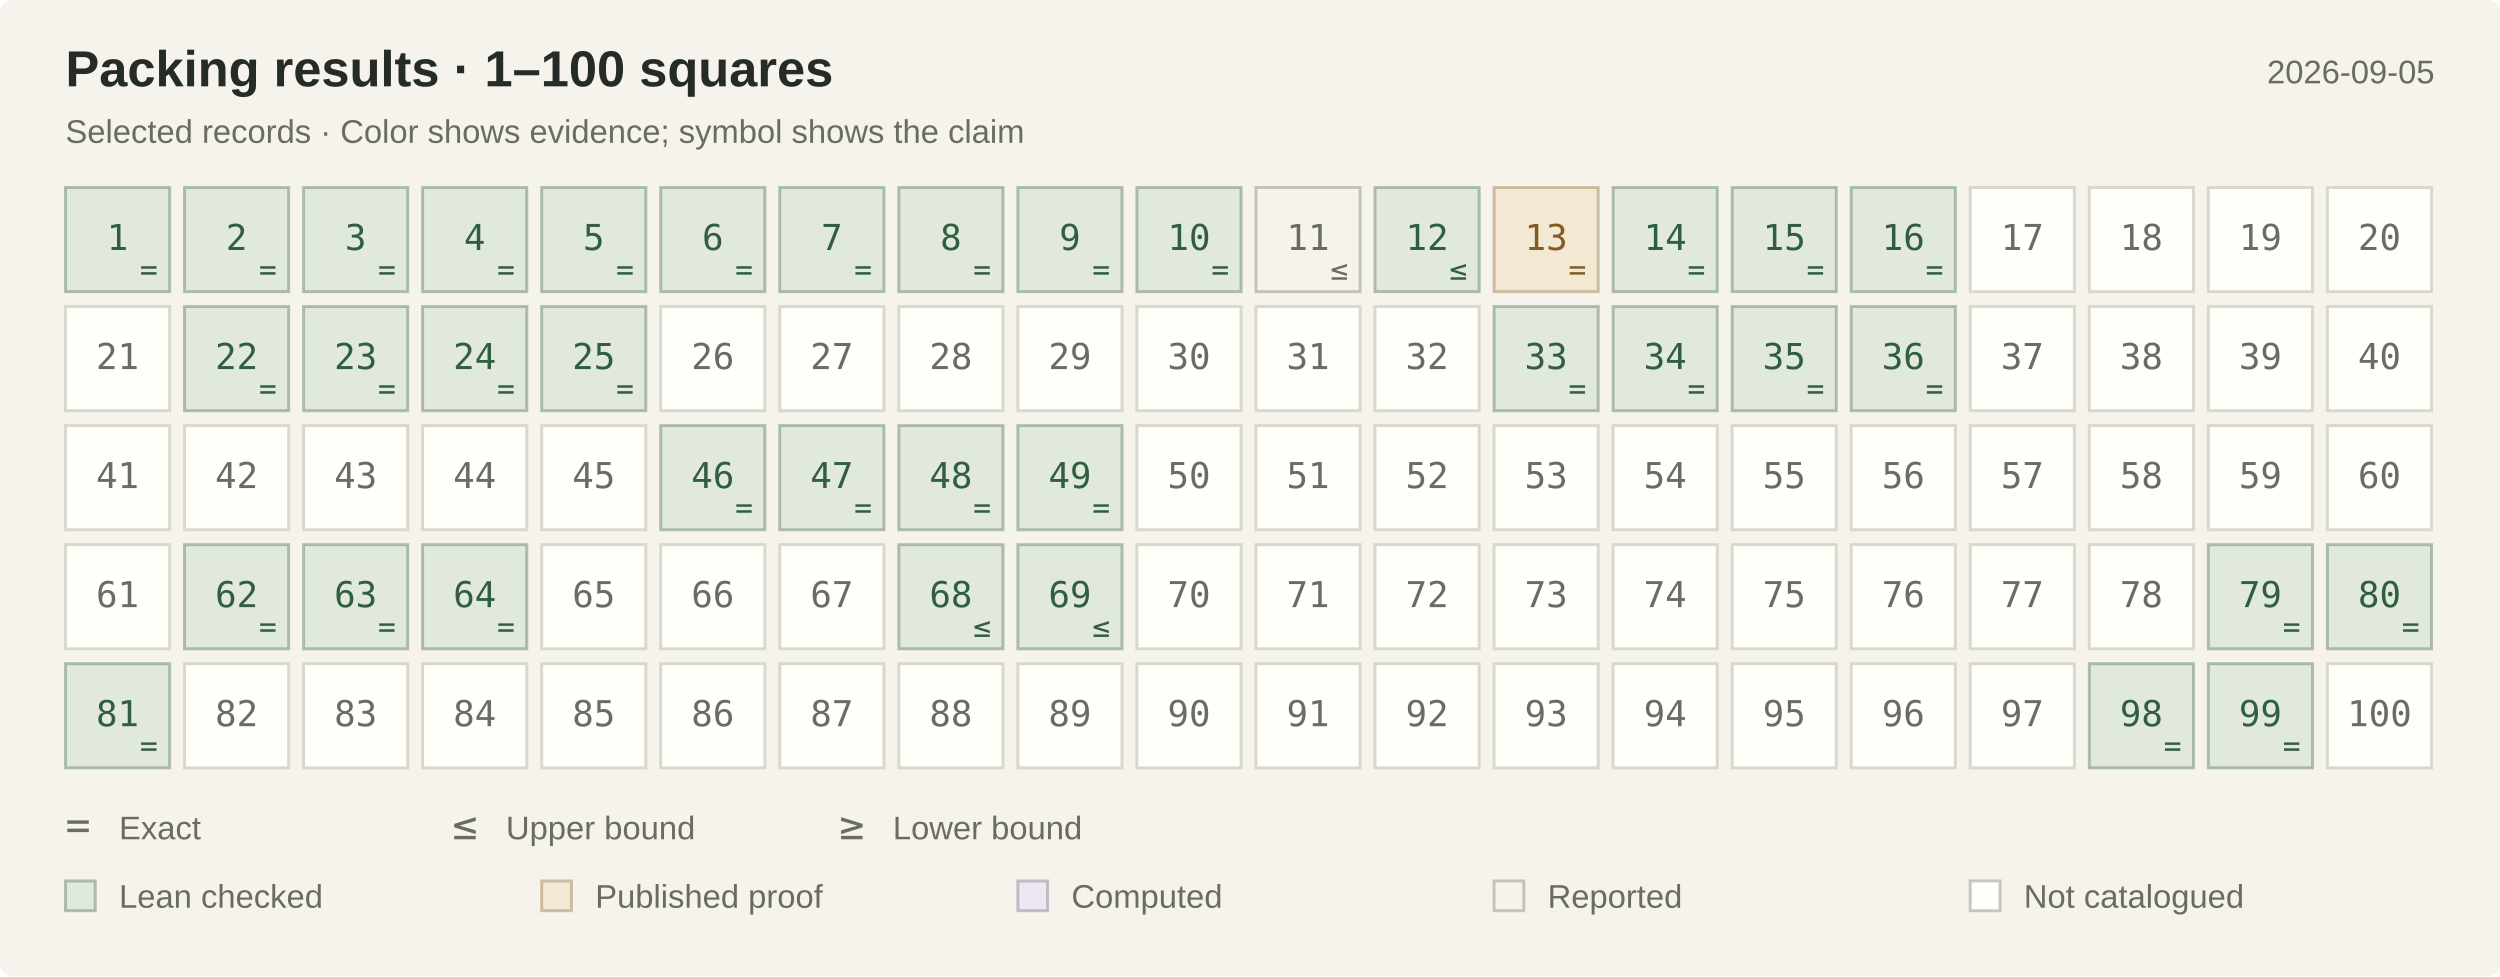
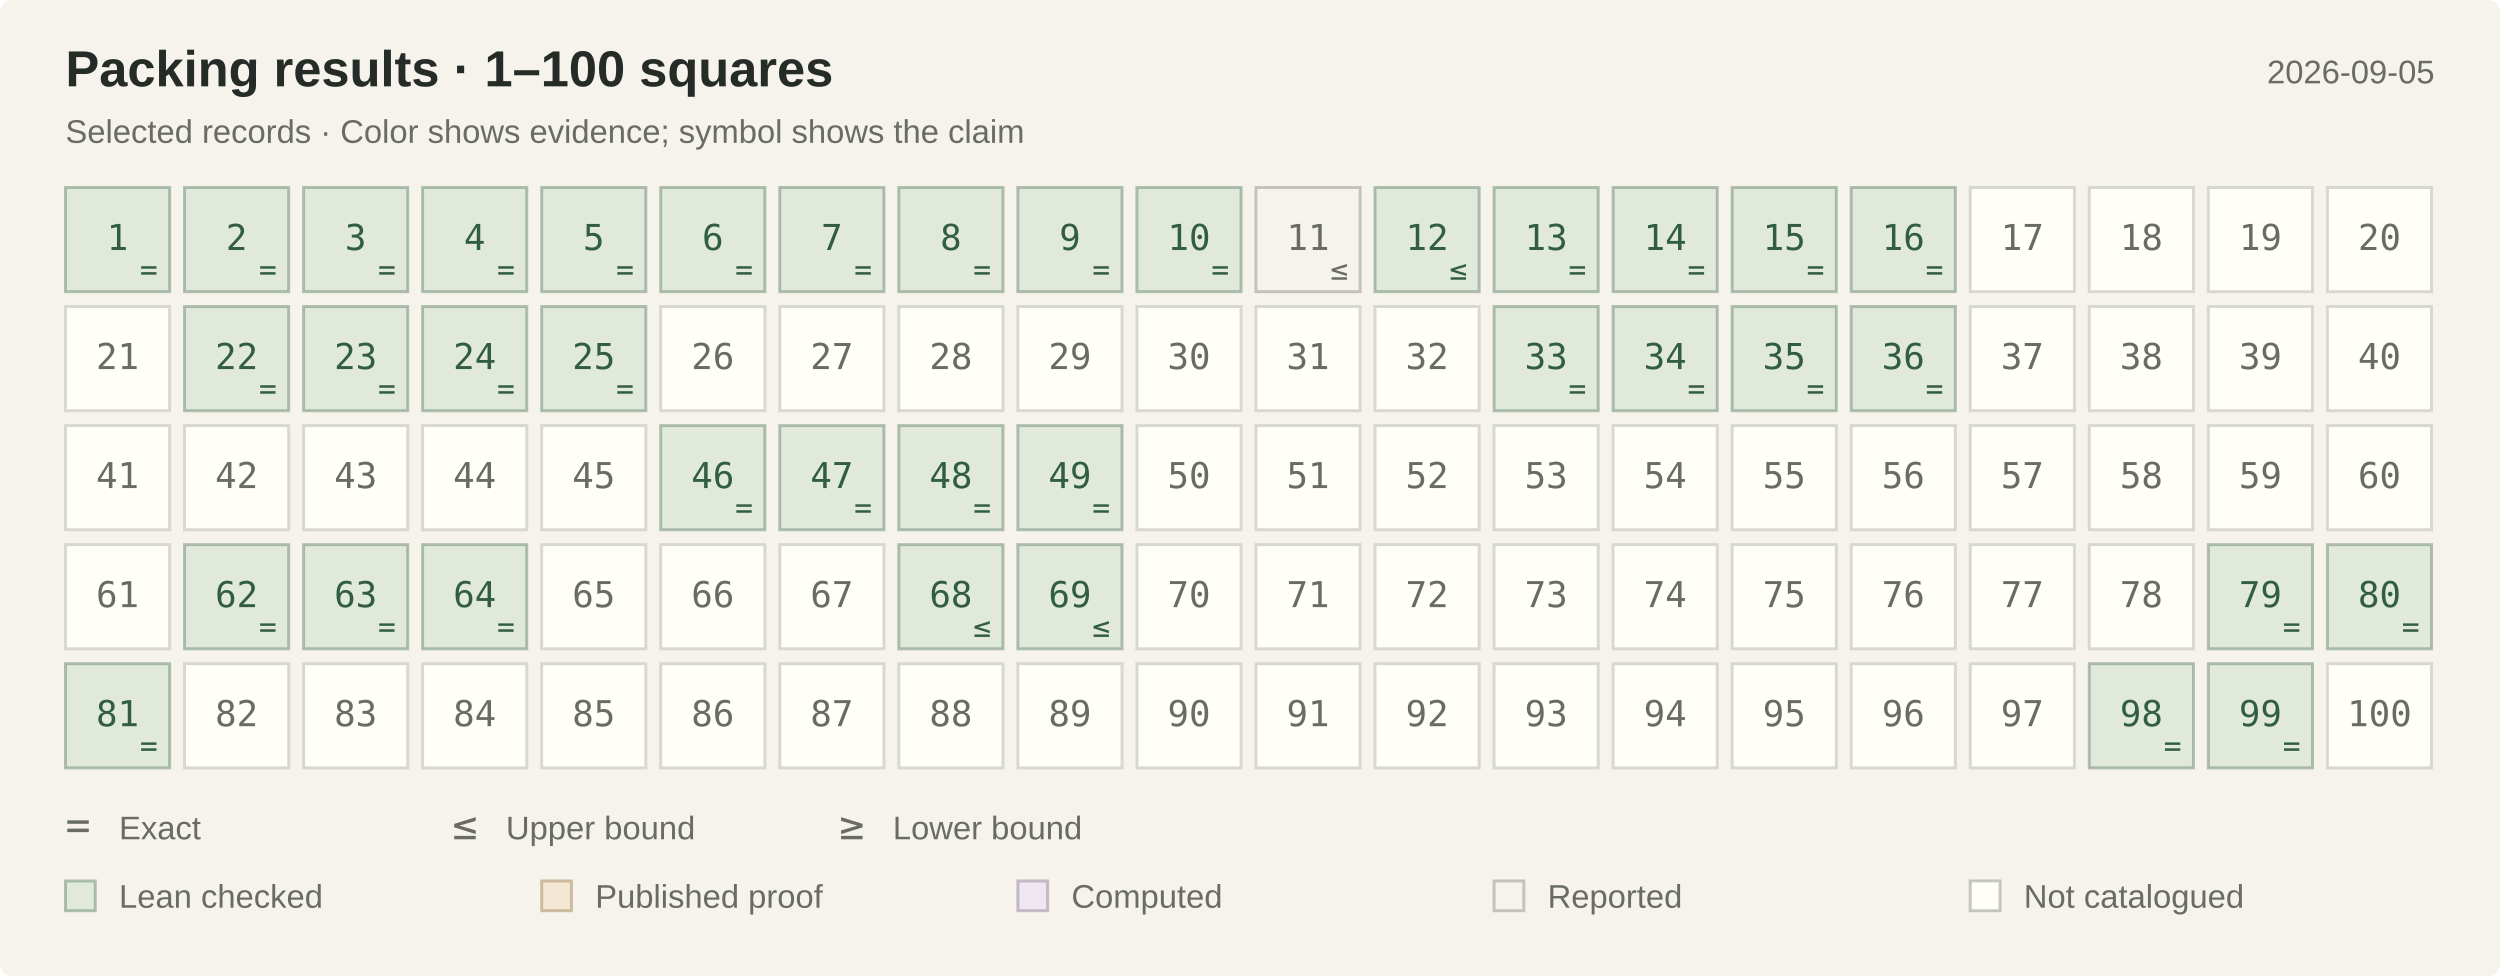
<svg xmlns="http://www.w3.org/2000/svg" viewBox="0 0 840 328" width="840" height="328" role="img" aria-labelledby="coverage-title coverage-description">
  <rect width="840" height="328" rx="4" fill="#f5f3ec" />
  <g font-family="Arial, sans-serif" fill="#686c62">
    <text x="22" y="29" font-size="17" font-weight="600" fill="#252b27">Packing results · 1–100 squares</text>
    <text x="818" y="28" text-anchor="end" font-size="11">2026-09-05</text>
    <text x="22" y="48" font-size="11">Selected records · Color shows evidence; symbol shows the claim</text>
    <g data-n="1" transform="translate(22, 63)" font-family="Consolas, monospace">
      <rect width="35" height="35" fill="#e1e9dc" stroke="#315d40" stroke-opacity="0.35" />
      <text x="17.5" y="21" text-anchor="middle" font-size="12" fill="#315d40">1</text>
      <text x="31" y="31" text-anchor="end" font-size="10" fill="#315d40">=</text>
    </g>
    <g data-n="2" transform="translate(62, 63)" font-family="Consolas, monospace">
      <rect width="35" height="35" fill="#e1e9dc" stroke="#315d40" stroke-opacity="0.35" />
      <text x="17.5" y="21" text-anchor="middle" font-size="12" fill="#315d40">2</text>
      <text x="31" y="31" text-anchor="end" font-size="10" fill="#315d40">=</text>
    </g>
    <g data-n="3" transform="translate(102, 63)" font-family="Consolas, monospace">
      <rect width="35" height="35" fill="#e1e9dc" stroke="#315d40" stroke-opacity="0.35" />
      <text x="17.5" y="21" text-anchor="middle" font-size="12" fill="#315d40">3</text>
      <text x="31" y="31" text-anchor="end" font-size="10" fill="#315d40">=</text>
    </g>
    <g data-n="4" transform="translate(142, 63)" font-family="Consolas, monospace">
      <rect width="35" height="35" fill="#e1e9dc" stroke="#315d40" stroke-opacity="0.35" />
      <text x="17.5" y="21" text-anchor="middle" font-size="12" fill="#315d40">4</text>
      <text x="31" y="31" text-anchor="end" font-size="10" fill="#315d40">=</text>
    </g>
    <g data-n="5" transform="translate(182, 63)" font-family="Consolas, monospace">
      <rect width="35" height="35" fill="#e1e9dc" stroke="#315d40" stroke-opacity="0.35" />
      <text x="17.5" y="21" text-anchor="middle" font-size="12" fill="#315d40">5</text>
      <text x="31" y="31" text-anchor="end" font-size="10" fill="#315d40">=</text>
    </g>
    <g data-n="6" transform="translate(222, 63)" font-family="Consolas, monospace">
      <rect width="35" height="35" fill="#e1e9dc" stroke="#315d40" stroke-opacity="0.35" />
      <text x="17.5" y="21" text-anchor="middle" font-size="12" fill="#315d40">6</text>
      <text x="31" y="31" text-anchor="end" font-size="10" fill="#315d40">=</text>
    </g>
    <g data-n="7" transform="translate(262, 63)" font-family="Consolas, monospace">
      <rect width="35" height="35" fill="#e1e9dc" stroke="#315d40" stroke-opacity="0.35" />
      <text x="17.5" y="21" text-anchor="middle" font-size="12" fill="#315d40">7</text>
      <text x="31" y="31" text-anchor="end" font-size="10" fill="#315d40">=</text>
    </g>
    <g data-n="8" transform="translate(302, 63)" font-family="Consolas, monospace">
      <rect width="35" height="35" fill="#e1e9dc" stroke="#315d40" stroke-opacity="0.35" />
      <text x="17.5" y="21" text-anchor="middle" font-size="12" fill="#315d40">8</text>
      <text x="31" y="31" text-anchor="end" font-size="10" fill="#315d40">=</text>
    </g>
    <g data-n="9" transform="translate(342, 63)" font-family="Consolas, monospace">
      <rect width="35" height="35" fill="#e1e9dc" stroke="#315d40" stroke-opacity="0.35" />
      <text x="17.5" y="21" text-anchor="middle" font-size="12" fill="#315d40">9</text>
      <text x="31" y="31" text-anchor="end" font-size="10" fill="#315d40">=</text>
    </g>
    <g data-n="10" transform="translate(382, 63)" font-family="Consolas, monospace">
      <rect width="35" height="35" fill="#e1e9dc" stroke="#315d40" stroke-opacity="0.35" />
      <text x="17.5" y="21" text-anchor="middle" font-size="12" fill="#315d40">10</text>
      <text x="31" y="31" text-anchor="end" font-size="10" fill="#315d40">=</text>
    </g>
    <g data-n="11" transform="translate(422, 63)" font-family="Consolas, monospace">
      <rect width="35" height="35" fill="#f5f3ec" stroke="#686c62" stroke-opacity="0.35" />
      <text x="17.5" y="21" text-anchor="middle" font-size="12" fill="#686c62">11</text>
      <text x="31" y="31" text-anchor="end" font-size="10" fill="#686c62">≤</text>
    </g>
    <g data-n="12" transform="translate(462, 63)" font-family="Consolas, monospace">
      <rect width="35" height="35" fill="#e1e9dc" stroke="#315d40" stroke-opacity="0.35" />
      <text x="17.5" y="21" text-anchor="middle" font-size="12" fill="#315d40">12</text>
      <text x="31" y="31" text-anchor="end" font-size="10" fill="#315d40">≤</text>
    </g>
    <g data-n="13" transform="translate(502, 63)" font-family="Consolas, monospace">
-       <rect width="35" height="35" fill="#f3e8d4" stroke="#835c23" stroke-opacity="0.35" />
-       <text x="17.5" y="21" text-anchor="middle" font-size="12" fill="#835c23">13</text>
-       <text x="31" y="31" text-anchor="end" font-size="10" fill="#835c23">=</text>
+       <rect width="35" height="35" fill="#e1e9dc" stroke="#315d40" stroke-opacity="0.35" />
+       <text x="17.5" y="21" text-anchor="middle" font-size="12" fill="#315d40">13</text>
+       <text x="31" y="31" text-anchor="end" font-size="10" fill="#315d40">=</text>
    </g>
    <g data-n="14" transform="translate(542, 63)" font-family="Consolas, monospace">
      <rect width="35" height="35" fill="#e1e9dc" stroke="#315d40" stroke-opacity="0.35" />
      <text x="17.5" y="21" text-anchor="middle" font-size="12" fill="#315d40">14</text>
      <text x="31" y="31" text-anchor="end" font-size="10" fill="#315d40">=</text>
    </g>
    <g data-n="15" transform="translate(582, 63)" font-family="Consolas, monospace">
      <rect width="35" height="35" fill="#e1e9dc" stroke="#315d40" stroke-opacity="0.35" />
      <text x="17.5" y="21" text-anchor="middle" font-size="12" fill="#315d40">15</text>
      <text x="31" y="31" text-anchor="end" font-size="10" fill="#315d40">=</text>
    </g>
    <g data-n="16" transform="translate(622, 63)" font-family="Consolas, monospace">
      <rect width="35" height="35" fill="#e1e9dc" stroke="#315d40" stroke-opacity="0.35" />
      <text x="17.5" y="21" text-anchor="middle" font-size="12" fill="#315d40">16</text>
      <text x="31" y="31" text-anchor="end" font-size="10" fill="#315d40">=</text>
    </g>
    <g data-n="17" transform="translate(662, 63)" font-family="Consolas, monospace">
      <rect width="35" height="35" fill="#fffef9" stroke="#d8d9ce" stroke-opacity="1" />
      <text x="17.5" y="21" text-anchor="middle" font-size="12" fill="#686c62">17</text>
    </g>
    <g data-n="18" transform="translate(702, 63)" font-family="Consolas, monospace">
      <rect width="35" height="35" fill="#fffef9" stroke="#d8d9ce" stroke-opacity="1" />
      <text x="17.5" y="21" text-anchor="middle" font-size="12" fill="#686c62">18</text>
    </g>
    <g data-n="19" transform="translate(742, 63)" font-family="Consolas, monospace">
      <rect width="35" height="35" fill="#fffef9" stroke="#d8d9ce" stroke-opacity="1" />
      <text x="17.5" y="21" text-anchor="middle" font-size="12" fill="#686c62">19</text>
    </g>
    <g data-n="20" transform="translate(782, 63)" font-family="Consolas, monospace">
      <rect width="35" height="35" fill="#fffef9" stroke="#d8d9ce" stroke-opacity="1" />
      <text x="17.5" y="21" text-anchor="middle" font-size="12" fill="#686c62">20</text>
    </g>
    <g data-n="21" transform="translate(22, 103)" font-family="Consolas, monospace">
      <rect width="35" height="35" fill="#fffef9" stroke="#d8d9ce" stroke-opacity="1" />
      <text x="17.5" y="21" text-anchor="middle" font-size="12" fill="#686c62">21</text>
    </g>
    <g data-n="22" transform="translate(62, 103)" font-family="Consolas, monospace">
      <rect width="35" height="35" fill="#e1e9dc" stroke="#315d40" stroke-opacity="0.35" />
      <text x="17.5" y="21" text-anchor="middle" font-size="12" fill="#315d40">22</text>
      <text x="31" y="31" text-anchor="end" font-size="10" fill="#315d40">=</text>
    </g>
    <g data-n="23" transform="translate(102, 103)" font-family="Consolas, monospace">
      <rect width="35" height="35" fill="#e1e9dc" stroke="#315d40" stroke-opacity="0.35" />
      <text x="17.5" y="21" text-anchor="middle" font-size="12" fill="#315d40">23</text>
      <text x="31" y="31" text-anchor="end" font-size="10" fill="#315d40">=</text>
    </g>
    <g data-n="24" transform="translate(142, 103)" font-family="Consolas, monospace">
      <rect width="35" height="35" fill="#e1e9dc" stroke="#315d40" stroke-opacity="0.35" />
      <text x="17.5" y="21" text-anchor="middle" font-size="12" fill="#315d40">24</text>
      <text x="31" y="31" text-anchor="end" font-size="10" fill="#315d40">=</text>
    </g>
    <g data-n="25" transform="translate(182, 103)" font-family="Consolas, monospace">
      <rect width="35" height="35" fill="#e1e9dc" stroke="#315d40" stroke-opacity="0.35" />
      <text x="17.5" y="21" text-anchor="middle" font-size="12" fill="#315d40">25</text>
      <text x="31" y="31" text-anchor="end" font-size="10" fill="#315d40">=</text>
    </g>
    <g data-n="26" transform="translate(222, 103)" font-family="Consolas, monospace">
      <rect width="35" height="35" fill="#fffef9" stroke="#d8d9ce" stroke-opacity="1" />
      <text x="17.5" y="21" text-anchor="middle" font-size="12" fill="#686c62">26</text>
    </g>
    <g data-n="27" transform="translate(262, 103)" font-family="Consolas, monospace">
      <rect width="35" height="35" fill="#fffef9" stroke="#d8d9ce" stroke-opacity="1" />
      <text x="17.5" y="21" text-anchor="middle" font-size="12" fill="#686c62">27</text>
    </g>
    <g data-n="28" transform="translate(302, 103)" font-family="Consolas, monospace">
      <rect width="35" height="35" fill="#fffef9" stroke="#d8d9ce" stroke-opacity="1" />
      <text x="17.5" y="21" text-anchor="middle" font-size="12" fill="#686c62">28</text>
    </g>
    <g data-n="29" transform="translate(342, 103)" font-family="Consolas, monospace">
      <rect width="35" height="35" fill="#fffef9" stroke="#d8d9ce" stroke-opacity="1" />
      <text x="17.5" y="21" text-anchor="middle" font-size="12" fill="#686c62">29</text>
    </g>
    <g data-n="30" transform="translate(382, 103)" font-family="Consolas, monospace">
      <rect width="35" height="35" fill="#fffef9" stroke="#d8d9ce" stroke-opacity="1" />
      <text x="17.5" y="21" text-anchor="middle" font-size="12" fill="#686c62">30</text>
    </g>
    <g data-n="31" transform="translate(422, 103)" font-family="Consolas, monospace">
      <rect width="35" height="35" fill="#fffef9" stroke="#d8d9ce" stroke-opacity="1" />
      <text x="17.5" y="21" text-anchor="middle" font-size="12" fill="#686c62">31</text>
    </g>
    <g data-n="32" transform="translate(462, 103)" font-family="Consolas, monospace">
      <rect width="35" height="35" fill="#fffef9" stroke="#d8d9ce" stroke-opacity="1" />
      <text x="17.5" y="21" text-anchor="middle" font-size="12" fill="#686c62">32</text>
    </g>
    <g data-n="33" transform="translate(502, 103)" font-family="Consolas, monospace">
      <rect width="35" height="35" fill="#e1e9dc" stroke="#315d40" stroke-opacity="0.35" />
      <text x="17.5" y="21" text-anchor="middle" font-size="12" fill="#315d40">33</text>
      <text x="31" y="31" text-anchor="end" font-size="10" fill="#315d40">=</text>
    </g>
    <g data-n="34" transform="translate(542, 103)" font-family="Consolas, monospace">
      <rect width="35" height="35" fill="#e1e9dc" stroke="#315d40" stroke-opacity="0.35" />
      <text x="17.5" y="21" text-anchor="middle" font-size="12" fill="#315d40">34</text>
      <text x="31" y="31" text-anchor="end" font-size="10" fill="#315d40">=</text>
    </g>
    <g data-n="35" transform="translate(582, 103)" font-family="Consolas, monospace">
      <rect width="35" height="35" fill="#e1e9dc" stroke="#315d40" stroke-opacity="0.35" />
      <text x="17.5" y="21" text-anchor="middle" font-size="12" fill="#315d40">35</text>
      <text x="31" y="31" text-anchor="end" font-size="10" fill="#315d40">=</text>
    </g>
    <g data-n="36" transform="translate(622, 103)" font-family="Consolas, monospace">
      <rect width="35" height="35" fill="#e1e9dc" stroke="#315d40" stroke-opacity="0.35" />
      <text x="17.5" y="21" text-anchor="middle" font-size="12" fill="#315d40">36</text>
      <text x="31" y="31" text-anchor="end" font-size="10" fill="#315d40">=</text>
    </g>
    <g data-n="37" transform="translate(662, 103)" font-family="Consolas, monospace">
      <rect width="35" height="35" fill="#fffef9" stroke="#d8d9ce" stroke-opacity="1" />
      <text x="17.5" y="21" text-anchor="middle" font-size="12" fill="#686c62">37</text>
    </g>
    <g data-n="38" transform="translate(702, 103)" font-family="Consolas, monospace">
      <rect width="35" height="35" fill="#fffef9" stroke="#d8d9ce" stroke-opacity="1" />
      <text x="17.5" y="21" text-anchor="middle" font-size="12" fill="#686c62">38</text>
    </g>
    <g data-n="39" transform="translate(742, 103)" font-family="Consolas, monospace">
      <rect width="35" height="35" fill="#fffef9" stroke="#d8d9ce" stroke-opacity="1" />
      <text x="17.5" y="21" text-anchor="middle" font-size="12" fill="#686c62">39</text>
    </g>
    <g data-n="40" transform="translate(782, 103)" font-family="Consolas, monospace">
      <rect width="35" height="35" fill="#fffef9" stroke="#d8d9ce" stroke-opacity="1" />
      <text x="17.5" y="21" text-anchor="middle" font-size="12" fill="#686c62">40</text>
    </g>
    <g data-n="41" transform="translate(22, 143)" font-family="Consolas, monospace">
      <rect width="35" height="35" fill="#fffef9" stroke="#d8d9ce" stroke-opacity="1" />
      <text x="17.5" y="21" text-anchor="middle" font-size="12" fill="#686c62">41</text>
    </g>
    <g data-n="42" transform="translate(62, 143)" font-family="Consolas, monospace">
      <rect width="35" height="35" fill="#fffef9" stroke="#d8d9ce" stroke-opacity="1" />
      <text x="17.5" y="21" text-anchor="middle" font-size="12" fill="#686c62">42</text>
    </g>
    <g data-n="43" transform="translate(102, 143)" font-family="Consolas, monospace">
      <rect width="35" height="35" fill="#fffef9" stroke="#d8d9ce" stroke-opacity="1" />
      <text x="17.5" y="21" text-anchor="middle" font-size="12" fill="#686c62">43</text>
    </g>
    <g data-n="44" transform="translate(142, 143)" font-family="Consolas, monospace">
      <rect width="35" height="35" fill="#fffef9" stroke="#d8d9ce" stroke-opacity="1" />
      <text x="17.5" y="21" text-anchor="middle" font-size="12" fill="#686c62">44</text>
    </g>
    <g data-n="45" transform="translate(182, 143)" font-family="Consolas, monospace">
      <rect width="35" height="35" fill="#fffef9" stroke="#d8d9ce" stroke-opacity="1" />
      <text x="17.5" y="21" text-anchor="middle" font-size="12" fill="#686c62">45</text>
    </g>
    <g data-n="46" transform="translate(222, 143)" font-family="Consolas, monospace">
      <rect width="35" height="35" fill="#e1e9dc" stroke="#315d40" stroke-opacity="0.35" />
      <text x="17.5" y="21" text-anchor="middle" font-size="12" fill="#315d40">46</text>
      <text x="31" y="31" text-anchor="end" font-size="10" fill="#315d40">=</text>
    </g>
    <g data-n="47" transform="translate(262, 143)" font-family="Consolas, monospace">
      <rect width="35" height="35" fill="#e1e9dc" stroke="#315d40" stroke-opacity="0.35" />
      <text x="17.5" y="21" text-anchor="middle" font-size="12" fill="#315d40">47</text>
      <text x="31" y="31" text-anchor="end" font-size="10" fill="#315d40">=</text>
    </g>
    <g data-n="48" transform="translate(302, 143)" font-family="Consolas, monospace">
      <rect width="35" height="35" fill="#e1e9dc" stroke="#315d40" stroke-opacity="0.35" />
      <text x="17.5" y="21" text-anchor="middle" font-size="12" fill="#315d40">48</text>
      <text x="31" y="31" text-anchor="end" font-size="10" fill="#315d40">=</text>
    </g>
    <g data-n="49" transform="translate(342, 143)" font-family="Consolas, monospace">
      <rect width="35" height="35" fill="#e1e9dc" stroke="#315d40" stroke-opacity="0.35" />
      <text x="17.5" y="21" text-anchor="middle" font-size="12" fill="#315d40">49</text>
      <text x="31" y="31" text-anchor="end" font-size="10" fill="#315d40">=</text>
    </g>
    <g data-n="50" transform="translate(382, 143)" font-family="Consolas, monospace">
      <rect width="35" height="35" fill="#fffef9" stroke="#d8d9ce" stroke-opacity="1" />
      <text x="17.5" y="21" text-anchor="middle" font-size="12" fill="#686c62">50</text>
    </g>
    <g data-n="51" transform="translate(422, 143)" font-family="Consolas, monospace">
      <rect width="35" height="35" fill="#fffef9" stroke="#d8d9ce" stroke-opacity="1" />
      <text x="17.5" y="21" text-anchor="middle" font-size="12" fill="#686c62">51</text>
    </g>
    <g data-n="52" transform="translate(462, 143)" font-family="Consolas, monospace">
      <rect width="35" height="35" fill="#fffef9" stroke="#d8d9ce" stroke-opacity="1" />
      <text x="17.5" y="21" text-anchor="middle" font-size="12" fill="#686c62">52</text>
    </g>
    <g data-n="53" transform="translate(502, 143)" font-family="Consolas, monospace">
      <rect width="35" height="35" fill="#fffef9" stroke="#d8d9ce" stroke-opacity="1" />
      <text x="17.5" y="21" text-anchor="middle" font-size="12" fill="#686c62">53</text>
    </g>
    <g data-n="54" transform="translate(542, 143)" font-family="Consolas, monospace">
      <rect width="35" height="35" fill="#fffef9" stroke="#d8d9ce" stroke-opacity="1" />
      <text x="17.5" y="21" text-anchor="middle" font-size="12" fill="#686c62">54</text>
    </g>
    <g data-n="55" transform="translate(582, 143)" font-family="Consolas, monospace">
      <rect width="35" height="35" fill="#fffef9" stroke="#d8d9ce" stroke-opacity="1" />
      <text x="17.5" y="21" text-anchor="middle" font-size="12" fill="#686c62">55</text>
    </g>
    <g data-n="56" transform="translate(622, 143)" font-family="Consolas, monospace">
      <rect width="35" height="35" fill="#fffef9" stroke="#d8d9ce" stroke-opacity="1" />
      <text x="17.5" y="21" text-anchor="middle" font-size="12" fill="#686c62">56</text>
    </g>
    <g data-n="57" transform="translate(662, 143)" font-family="Consolas, monospace">
      <rect width="35" height="35" fill="#fffef9" stroke="#d8d9ce" stroke-opacity="1" />
      <text x="17.5" y="21" text-anchor="middle" font-size="12" fill="#686c62">57</text>
    </g>
    <g data-n="58" transform="translate(702, 143)" font-family="Consolas, monospace">
      <rect width="35" height="35" fill="#fffef9" stroke="#d8d9ce" stroke-opacity="1" />
      <text x="17.5" y="21" text-anchor="middle" font-size="12" fill="#686c62">58</text>
    </g>
    <g data-n="59" transform="translate(742, 143)" font-family="Consolas, monospace">
      <rect width="35" height="35" fill="#fffef9" stroke="#d8d9ce" stroke-opacity="1" />
      <text x="17.5" y="21" text-anchor="middle" font-size="12" fill="#686c62">59</text>
    </g>
    <g data-n="60" transform="translate(782, 143)" font-family="Consolas, monospace">
      <rect width="35" height="35" fill="#fffef9" stroke="#d8d9ce" stroke-opacity="1" />
      <text x="17.5" y="21" text-anchor="middle" font-size="12" fill="#686c62">60</text>
    </g>
    <g data-n="61" transform="translate(22, 183)" font-family="Consolas, monospace">
      <rect width="35" height="35" fill="#fffef9" stroke="#d8d9ce" stroke-opacity="1" />
      <text x="17.5" y="21" text-anchor="middle" font-size="12" fill="#686c62">61</text>
    </g>
    <g data-n="62" transform="translate(62, 183)" font-family="Consolas, monospace">
      <rect width="35" height="35" fill="#e1e9dc" stroke="#315d40" stroke-opacity="0.35" />
      <text x="17.5" y="21" text-anchor="middle" font-size="12" fill="#315d40">62</text>
      <text x="31" y="31" text-anchor="end" font-size="10" fill="#315d40">=</text>
    </g>
    <g data-n="63" transform="translate(102, 183)" font-family="Consolas, monospace">
      <rect width="35" height="35" fill="#e1e9dc" stroke="#315d40" stroke-opacity="0.35" />
      <text x="17.5" y="21" text-anchor="middle" font-size="12" fill="#315d40">63</text>
      <text x="31" y="31" text-anchor="end" font-size="10" fill="#315d40">=</text>
    </g>
    <g data-n="64" transform="translate(142, 183)" font-family="Consolas, monospace">
      <rect width="35" height="35" fill="#e1e9dc" stroke="#315d40" stroke-opacity="0.35" />
      <text x="17.5" y="21" text-anchor="middle" font-size="12" fill="#315d40">64</text>
      <text x="31" y="31" text-anchor="end" font-size="10" fill="#315d40">=</text>
    </g>
    <g data-n="65" transform="translate(182, 183)" font-family="Consolas, monospace">
      <rect width="35" height="35" fill="#fffef9" stroke="#d8d9ce" stroke-opacity="1" />
      <text x="17.5" y="21" text-anchor="middle" font-size="12" fill="#686c62">65</text>
    </g>
    <g data-n="66" transform="translate(222, 183)" font-family="Consolas, monospace">
      <rect width="35" height="35" fill="#fffef9" stroke="#d8d9ce" stroke-opacity="1" />
      <text x="17.5" y="21" text-anchor="middle" font-size="12" fill="#686c62">66</text>
    </g>
    <g data-n="67" transform="translate(262, 183)" font-family="Consolas, monospace">
      <rect width="35" height="35" fill="#fffef9" stroke="#d8d9ce" stroke-opacity="1" />
      <text x="17.5" y="21" text-anchor="middle" font-size="12" fill="#686c62">67</text>
    </g>
    <g data-n="68" transform="translate(302, 183)" font-family="Consolas, monospace">
      <rect width="35" height="35" fill="#e1e9dc" stroke="#315d40" stroke-opacity="0.35" />
      <text x="17.5" y="21" text-anchor="middle" font-size="12" fill="#315d40">68</text>
      <text x="31" y="31" text-anchor="end" font-size="10" fill="#315d40">≤</text>
    </g>
    <g data-n="69" transform="translate(342, 183)" font-family="Consolas, monospace">
      <rect width="35" height="35" fill="#e1e9dc" stroke="#315d40" stroke-opacity="0.35" />
      <text x="17.5" y="21" text-anchor="middle" font-size="12" fill="#315d40">69</text>
      <text x="31" y="31" text-anchor="end" font-size="10" fill="#315d40">≤</text>
    </g>
    <g data-n="70" transform="translate(382, 183)" font-family="Consolas, monospace">
      <rect width="35" height="35" fill="#fffef9" stroke="#d8d9ce" stroke-opacity="1" />
      <text x="17.5" y="21" text-anchor="middle" font-size="12" fill="#686c62">70</text>
    </g>
    <g data-n="71" transform="translate(422, 183)" font-family="Consolas, monospace">
      <rect width="35" height="35" fill="#fffef9" stroke="#d8d9ce" stroke-opacity="1" />
      <text x="17.5" y="21" text-anchor="middle" font-size="12" fill="#686c62">71</text>
    </g>
    <g data-n="72" transform="translate(462, 183)" font-family="Consolas, monospace">
      <rect width="35" height="35" fill="#fffef9" stroke="#d8d9ce" stroke-opacity="1" />
      <text x="17.5" y="21" text-anchor="middle" font-size="12" fill="#686c62">72</text>
    </g>
    <g data-n="73" transform="translate(502, 183)" font-family="Consolas, monospace">
      <rect width="35" height="35" fill="#fffef9" stroke="#d8d9ce" stroke-opacity="1" />
      <text x="17.5" y="21" text-anchor="middle" font-size="12" fill="#686c62">73</text>
    </g>
    <g data-n="74" transform="translate(542, 183)" font-family="Consolas, monospace">
      <rect width="35" height="35" fill="#fffef9" stroke="#d8d9ce" stroke-opacity="1" />
      <text x="17.5" y="21" text-anchor="middle" font-size="12" fill="#686c62">74</text>
    </g>
    <g data-n="75" transform="translate(582, 183)" font-family="Consolas, monospace">
      <rect width="35" height="35" fill="#fffef9" stroke="#d8d9ce" stroke-opacity="1" />
      <text x="17.5" y="21" text-anchor="middle" font-size="12" fill="#686c62">75</text>
    </g>
    <g data-n="76" transform="translate(622, 183)" font-family="Consolas, monospace">
      <rect width="35" height="35" fill="#fffef9" stroke="#d8d9ce" stroke-opacity="1" />
      <text x="17.5" y="21" text-anchor="middle" font-size="12" fill="#686c62">76</text>
    </g>
    <g data-n="77" transform="translate(662, 183)" font-family="Consolas, monospace">
      <rect width="35" height="35" fill="#fffef9" stroke="#d8d9ce" stroke-opacity="1" />
      <text x="17.5" y="21" text-anchor="middle" font-size="12" fill="#686c62">77</text>
    </g>
    <g data-n="78" transform="translate(702, 183)" font-family="Consolas, monospace">
      <rect width="35" height="35" fill="#fffef9" stroke="#d8d9ce" stroke-opacity="1" />
      <text x="17.5" y="21" text-anchor="middle" font-size="12" fill="#686c62">78</text>
    </g>
    <g data-n="79" transform="translate(742, 183)" font-family="Consolas, monospace">
      <rect width="35" height="35" fill="#e1e9dc" stroke="#315d40" stroke-opacity="0.35" />
      <text x="17.5" y="21" text-anchor="middle" font-size="12" fill="#315d40">79</text>
      <text x="31" y="31" text-anchor="end" font-size="10" fill="#315d40">=</text>
    </g>
    <g data-n="80" transform="translate(782, 183)" font-family="Consolas, monospace">
      <rect width="35" height="35" fill="#e1e9dc" stroke="#315d40" stroke-opacity="0.35" />
      <text x="17.5" y="21" text-anchor="middle" font-size="12" fill="#315d40">80</text>
      <text x="31" y="31" text-anchor="end" font-size="10" fill="#315d40">=</text>
    </g>
    <g data-n="81" transform="translate(22, 223)" font-family="Consolas, monospace">
      <rect width="35" height="35" fill="#e1e9dc" stroke="#315d40" stroke-opacity="0.35" />
      <text x="17.5" y="21" text-anchor="middle" font-size="12" fill="#315d40">81</text>
      <text x="31" y="31" text-anchor="end" font-size="10" fill="#315d40">=</text>
    </g>
    <g data-n="82" transform="translate(62, 223)" font-family="Consolas, monospace">
      <rect width="35" height="35" fill="#fffef9" stroke="#d8d9ce" stroke-opacity="1" />
      <text x="17.5" y="21" text-anchor="middle" font-size="12" fill="#686c62">82</text>
    </g>
    <g data-n="83" transform="translate(102, 223)" font-family="Consolas, monospace">
      <rect width="35" height="35" fill="#fffef9" stroke="#d8d9ce" stroke-opacity="1" />
      <text x="17.5" y="21" text-anchor="middle" font-size="12" fill="#686c62">83</text>
    </g>
    <g data-n="84" transform="translate(142, 223)" font-family="Consolas, monospace">
      <rect width="35" height="35" fill="#fffef9" stroke="#d8d9ce" stroke-opacity="1" />
      <text x="17.5" y="21" text-anchor="middle" font-size="12" fill="#686c62">84</text>
    </g>
    <g data-n="85" transform="translate(182, 223)" font-family="Consolas, monospace">
      <rect width="35" height="35" fill="#fffef9" stroke="#d8d9ce" stroke-opacity="1" />
      <text x="17.5" y="21" text-anchor="middle" font-size="12" fill="#686c62">85</text>
    </g>
    <g data-n="86" transform="translate(222, 223)" font-family="Consolas, monospace">
      <rect width="35" height="35" fill="#fffef9" stroke="#d8d9ce" stroke-opacity="1" />
      <text x="17.5" y="21" text-anchor="middle" font-size="12" fill="#686c62">86</text>
    </g>
    <g data-n="87" transform="translate(262, 223)" font-family="Consolas, monospace">
      <rect width="35" height="35" fill="#fffef9" stroke="#d8d9ce" stroke-opacity="1" />
      <text x="17.5" y="21" text-anchor="middle" font-size="12" fill="#686c62">87</text>
    </g>
    <g data-n="88" transform="translate(302, 223)" font-family="Consolas, monospace">
      <rect width="35" height="35" fill="#fffef9" stroke="#d8d9ce" stroke-opacity="1" />
      <text x="17.5" y="21" text-anchor="middle" font-size="12" fill="#686c62">88</text>
    </g>
    <g data-n="89" transform="translate(342, 223)" font-family="Consolas, monospace">
      <rect width="35" height="35" fill="#fffef9" stroke="#d8d9ce" stroke-opacity="1" />
      <text x="17.5" y="21" text-anchor="middle" font-size="12" fill="#686c62">89</text>
    </g>
    <g data-n="90" transform="translate(382, 223)" font-family="Consolas, monospace">
      <rect width="35" height="35" fill="#fffef9" stroke="#d8d9ce" stroke-opacity="1" />
      <text x="17.5" y="21" text-anchor="middle" font-size="12" fill="#686c62">90</text>
    </g>
    <g data-n="91" transform="translate(422, 223)" font-family="Consolas, monospace">
      <rect width="35" height="35" fill="#fffef9" stroke="#d8d9ce" stroke-opacity="1" />
      <text x="17.5" y="21" text-anchor="middle" font-size="12" fill="#686c62">91</text>
    </g>
    <g data-n="92" transform="translate(462, 223)" font-family="Consolas, monospace">
      <rect width="35" height="35" fill="#fffef9" stroke="#d8d9ce" stroke-opacity="1" />
      <text x="17.5" y="21" text-anchor="middle" font-size="12" fill="#686c62">92</text>
    </g>
    <g data-n="93" transform="translate(502, 223)" font-family="Consolas, monospace">
      <rect width="35" height="35" fill="#fffef9" stroke="#d8d9ce" stroke-opacity="1" />
      <text x="17.5" y="21" text-anchor="middle" font-size="12" fill="#686c62">93</text>
    </g>
    <g data-n="94" transform="translate(542, 223)" font-family="Consolas, monospace">
      <rect width="35" height="35" fill="#fffef9" stroke="#d8d9ce" stroke-opacity="1" />
      <text x="17.5" y="21" text-anchor="middle" font-size="12" fill="#686c62">94</text>
    </g>
    <g data-n="95" transform="translate(582, 223)" font-family="Consolas, monospace">
      <rect width="35" height="35" fill="#fffef9" stroke="#d8d9ce" stroke-opacity="1" />
      <text x="17.5" y="21" text-anchor="middle" font-size="12" fill="#686c62">95</text>
    </g>
    <g data-n="96" transform="translate(622, 223)" font-family="Consolas, monospace">
      <rect width="35" height="35" fill="#fffef9" stroke="#d8d9ce" stroke-opacity="1" />
      <text x="17.5" y="21" text-anchor="middle" font-size="12" fill="#686c62">96</text>
    </g>
    <g data-n="97" transform="translate(662, 223)" font-family="Consolas, monospace">
      <rect width="35" height="35" fill="#fffef9" stroke="#d8d9ce" stroke-opacity="1" />
      <text x="17.5" y="21" text-anchor="middle" font-size="12" fill="#686c62">97</text>
    </g>
    <g data-n="98" transform="translate(702, 223)" font-family="Consolas, monospace">
      <rect width="35" height="35" fill="#e1e9dc" stroke="#315d40" stroke-opacity="0.35" />
      <text x="17.5" y="21" text-anchor="middle" font-size="12" fill="#315d40">98</text>
      <text x="31" y="31" text-anchor="end" font-size="10" fill="#315d40">=</text>
    </g>
    <g data-n="99" transform="translate(742, 223)" font-family="Consolas, monospace">
      <rect width="35" height="35" fill="#e1e9dc" stroke="#315d40" stroke-opacity="0.35" />
      <text x="17.5" y="21" text-anchor="middle" font-size="12" fill="#315d40">99</text>
      <text x="31" y="31" text-anchor="end" font-size="10" fill="#315d40">=</text>
    </g>
    <g data-n="100" transform="translate(782, 223)" font-family="Consolas, monospace">
      <rect width="35" height="35" fill="#fffef9" stroke="#d8d9ce" stroke-opacity="1" />
      <text x="17.5" y="21" text-anchor="middle" font-size="12" fill="#686c62">100</text>
    </g>
    <g transform="translate(22, 282)">
      <text font-family="Consolas, monospace" font-size="14">=</text>
      <text x="18" font-size="11">Exact</text>
    </g>
    <g transform="translate(152, 282)">
      <text font-family="Consolas, monospace" font-size="14">≤</text>
      <text x="18" font-size="11">Upper bound</text>
    </g>
    <g transform="translate(282, 282)">
      <text font-family="Consolas, monospace" font-size="14">≥</text>
      <text x="18" font-size="11">Lower bound</text>
    </g>
    <g transform="translate(22, 305)">
      <rect y="-9" width="10" height="10" fill="#e1e9dc" stroke="#315d40" stroke-opacity="0.35" />
      <text x="18" font-size="11">Lean checked</text>
    </g>
    <g transform="translate(182, 305)">
      <rect y="-9" width="10" height="10" fill="#f3e8d4" stroke="#835c23" stroke-opacity="0.35" />
      <text x="18" font-size="11">Published proof</text>
    </g>
    <g transform="translate(342, 305)">
      <rect y="-9" width="10" height="10" fill="#eee6f1" stroke="#6e5879" stroke-opacity="0.35" />
      <text x="18" font-size="11">Computed</text>
    </g>
    <g transform="translate(502, 305)">
      <rect y="-9" width="10" height="10" fill="#f5f3ec" stroke="#686c62" stroke-opacity="0.35" />
      <text x="18" font-size="11">Reported</text>
    </g>
    <g transform="translate(662, 305)">
      <rect y="-9" width="10" height="10" fill="#fffef9" stroke="#686c62" stroke-opacity="0.35" />
      <text x="18" font-size="11">Not catalogued</text>
    </g>
  </g>
</svg>
